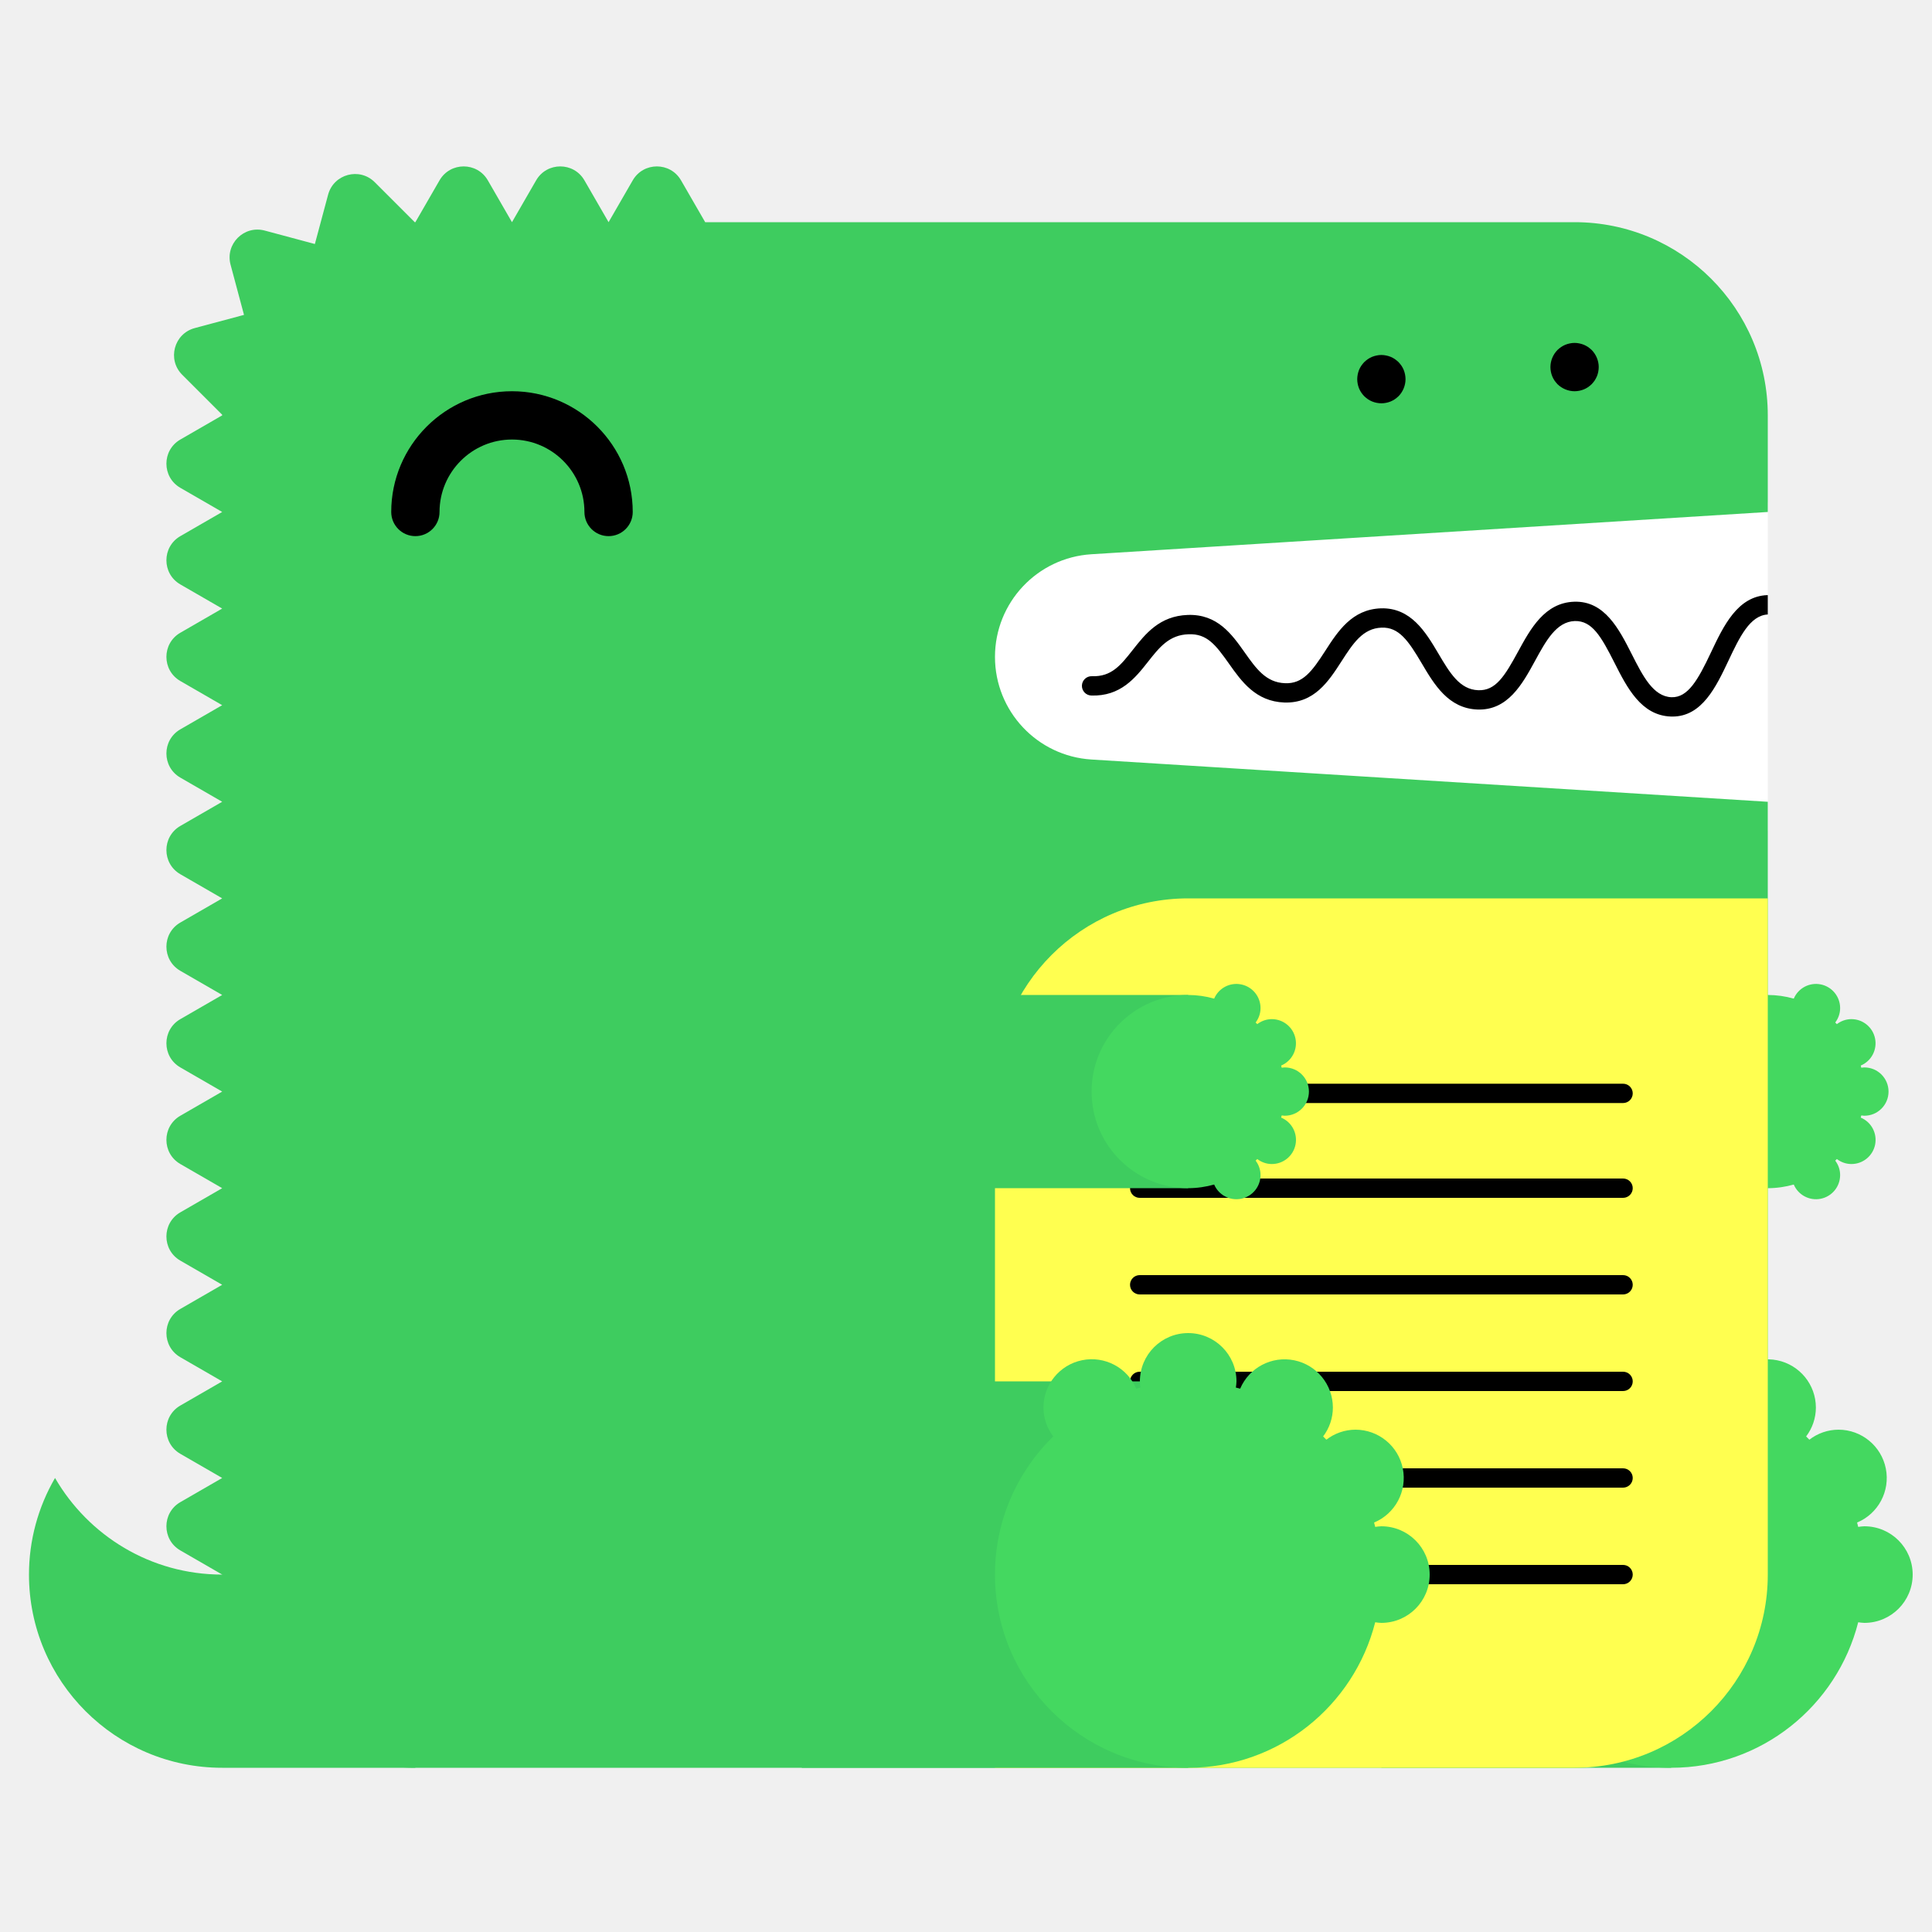
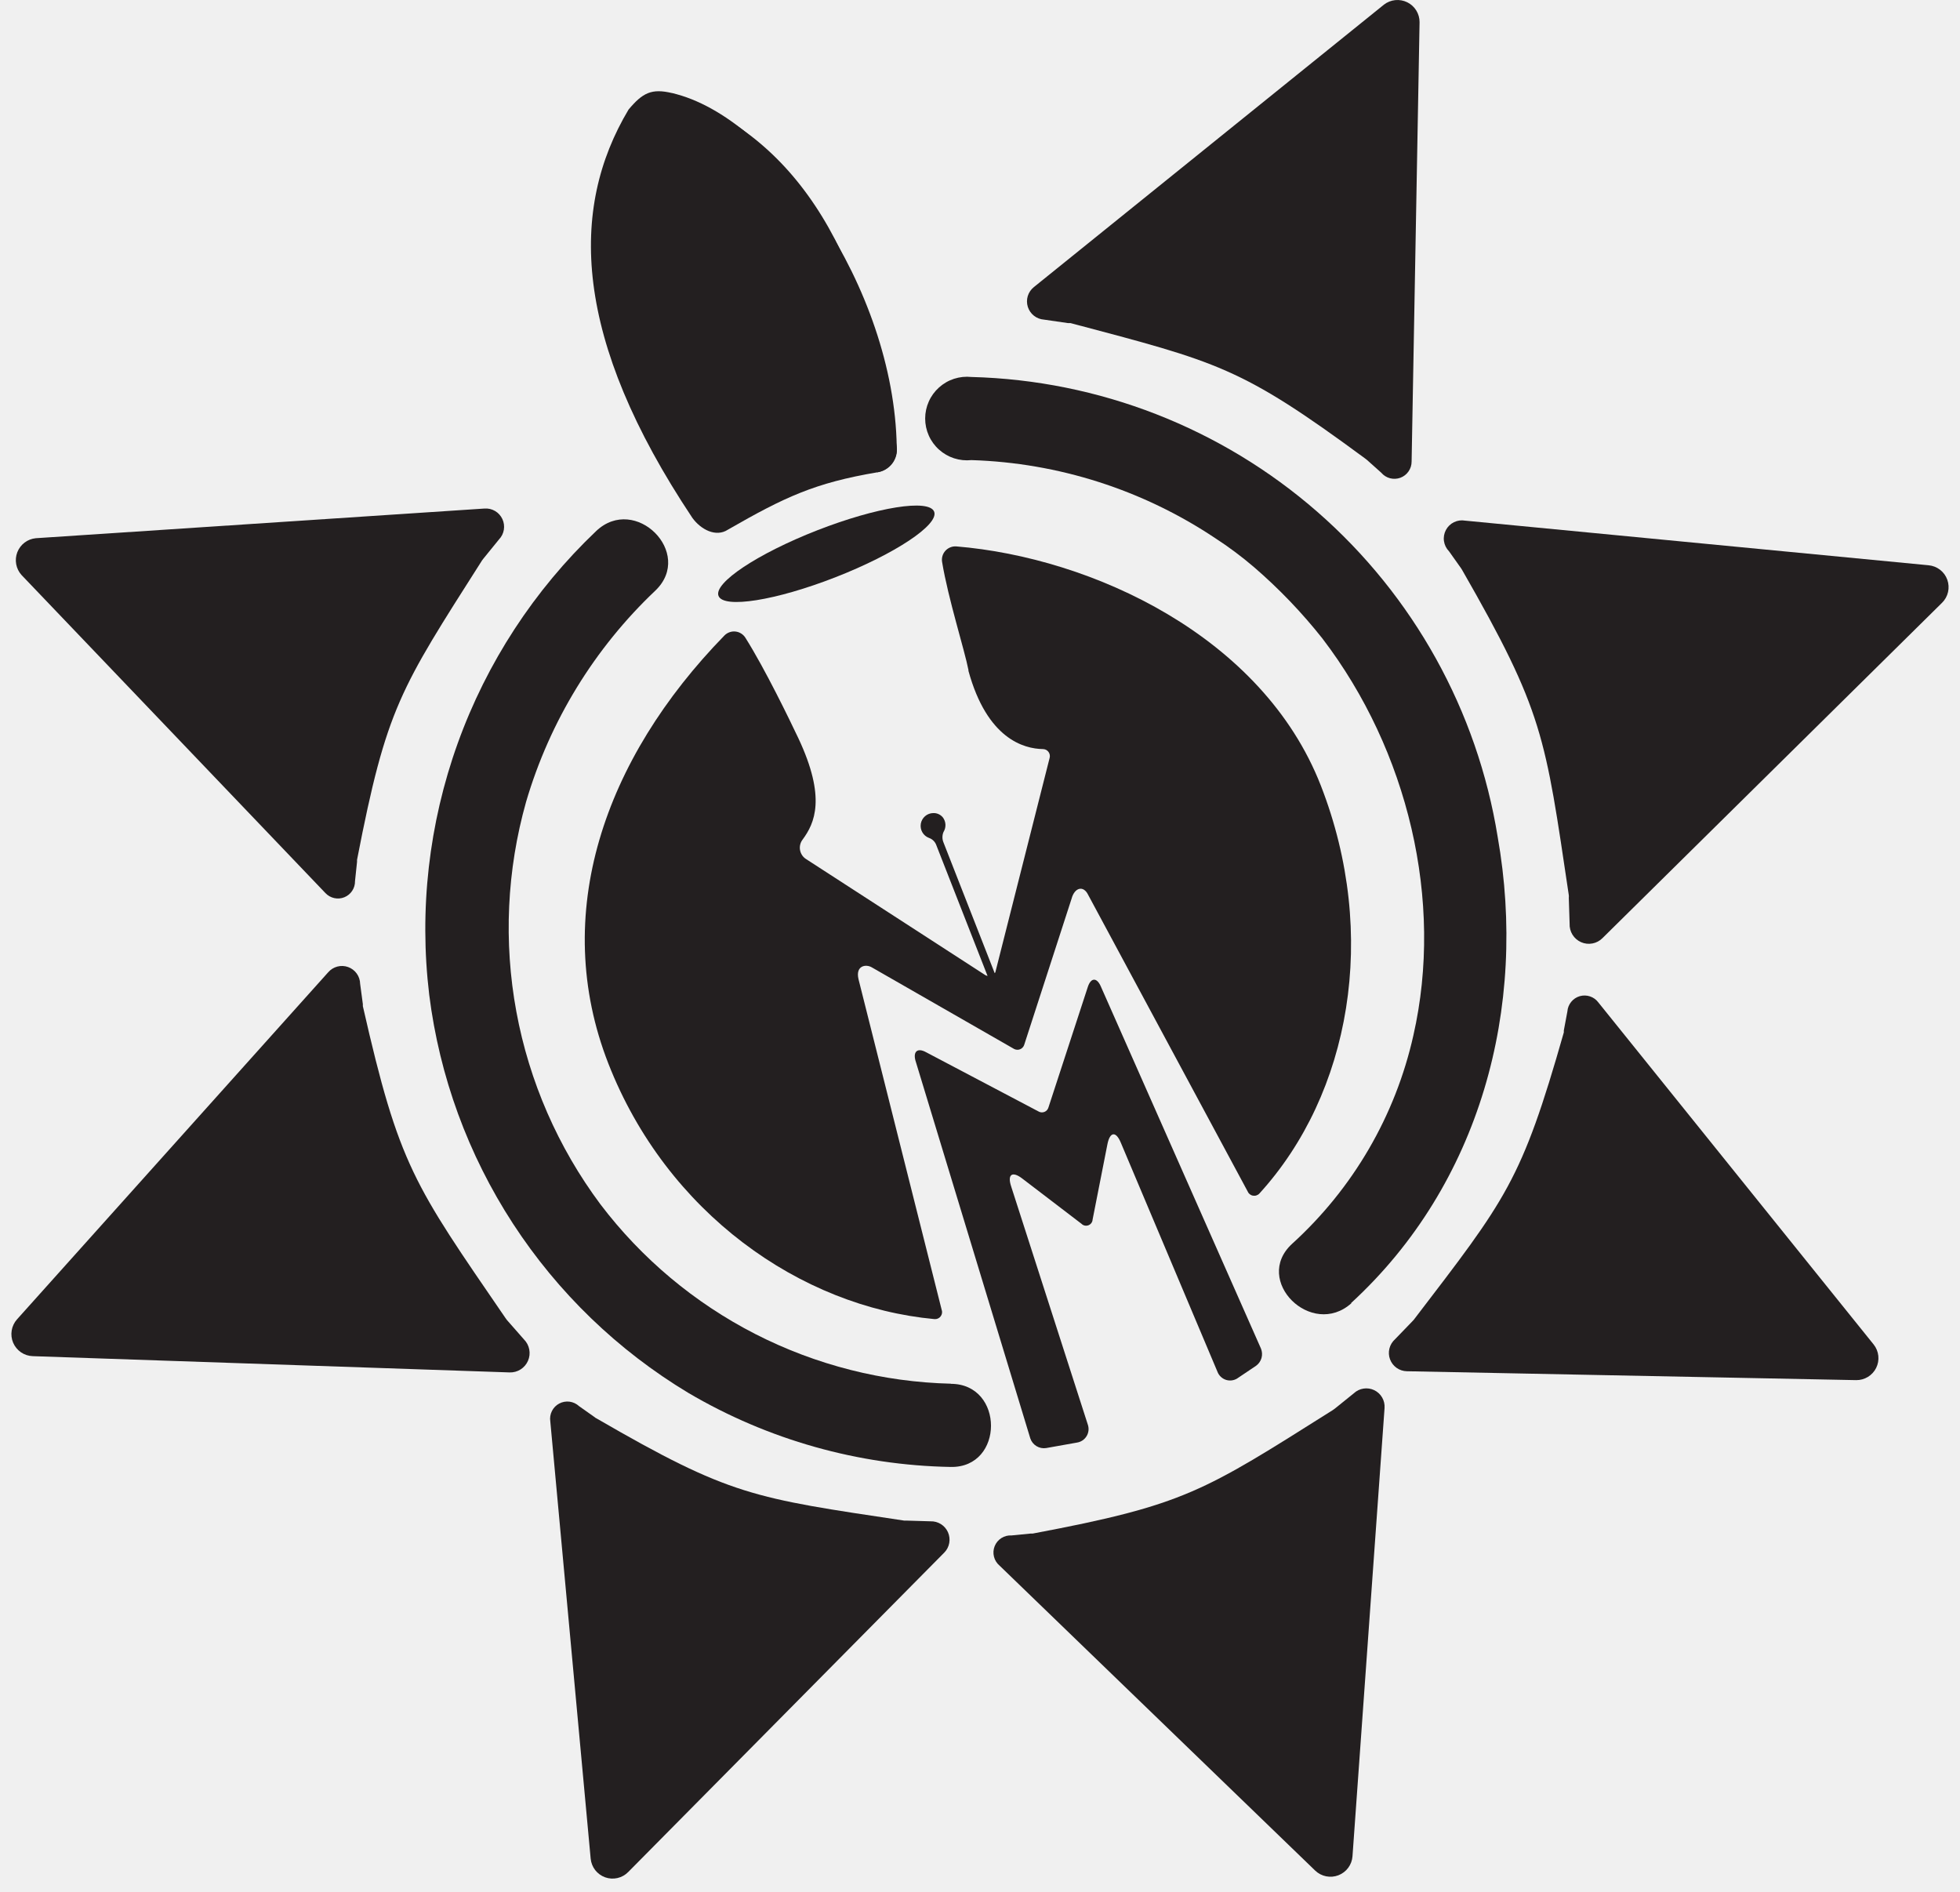
- <svg xmlns="http://www.w3.org/2000/svg" width="200" height="200" viewBox="0 0 200 200">
-   <g fill="none" fill-rule="evenodd">
-     <path fill="#FFF" d="M99 52h84v34H99z" />
-     <path d="M23 163c-7.398 0-13.843-4.027-17.303-10A19.886 19.886 0 0 0 3 163c0 11.046 8.954 20 20 20h20v-20H23z" fill="#3ECC5F" />
-     <path d="M112.98 57.376L183 53V43c0-11.046-8.954-20-20-20H73l-2.5-4.33c-1.112-1.925-3.889-1.925-5 0L63 23l-2.5-4.33c-1.111-1.925-3.889-1.925-5 0L53 23l-2.5-4.33c-1.111-1.925-3.889-1.925-5 0L43 23c-.022 0-.042.003-.065.003l-4.142-4.141c-1.57-1.571-4.252-.853-4.828 1.294l-1.369 5.104-5.192-1.392c-2.148-.575-4.111 1.389-3.535 3.536l1.39 5.193-5.102 1.367c-2.148.576-2.867 3.259-1.296 4.83l4.142 4.142c0 .021-.003.042-.003.064l-4.33 2.5c-1.925 1.111-1.925 3.889 0 5L23 53l-4.33 2.5c-1.925 1.111-1.925 3.889 0 5L23 63l-4.33 2.5c-1.925 1.111-1.925 3.889 0 5L23 73l-4.33 2.5c-1.925 1.111-1.925 3.889 0 5L23 83l-4.33 2.5c-1.925 1.111-1.925 3.889 0 5L23 93l-4.33 2.5c-1.925 1.111-1.925 3.889 0 5L23 103l-4.33 2.5c-1.925 1.111-1.925 3.889 0 5L23 113l-4.33 2.5c-1.925 1.111-1.925 3.889 0 5L23 123l-4.33 2.5c-1.925 1.111-1.925 3.889 0 5L23 133l-4.33 2.5c-1.925 1.111-1.925 3.889 0 5L23 143l-4.33 2.5c-1.925 1.111-1.925 3.889 0 5L23 153l-4.33 2.5c-1.925 1.111-1.925 3.889 0 5L23 163c0 11.046 8.954 20 20 20h120c11.046 0 20-8.954 20-20V83l-70.02-4.376A10.645 10.645 0 0 1 103 68c0-5.621 4.37-10.273 9.98-10.624" fill="#3ECC5F" />
-     <path fill="#3ECC5F" d="M143 183h30v-40h-30z" />
-     <path d="M193 158c-.219 0-.428.037-.639.064-.038-.15-.074-.301-.116-.451A5 5 0 0 0 190.32 148a4.96 4.96 0 0 0-3.016 1.036 26.531 26.531 0 0 0-.335-.336 4.955 4.955 0 0 0 1.011-2.987 5 5 0 0 0-9.599-1.959c-.148-.042-.297-.077-.445-.115.027-.211.064-.42.064-.639a5 5 0 0 0-5-5 5 5 0 0 0-5 5c0 .219.037.428.064.639-.148.038-.297.073-.445.115a4.998 4.998 0 0 0-9.599 1.959c0 1.125.384 2.151 1.011 2.987-3.717 3.632-6.031 8.693-6.031 14.3 0 11.046 8.954 20 20 20 9.339 0 17.16-6.41 19.361-15.064.211.027.42.064.639.064a5 5 0 0 0 5-5 5 5 0 0 0-5-5" fill="#44D860" />
-     <path fill="#3ECC5F" d="M153 123h30v-20h-30z" />
-     <path d="M193 115.5a2.5 2.5 0 1 0 0-5c-.109 0-.214.019-.319.032-.02-.075-.037-.15-.058-.225a2.501 2.501 0 0 0-.963-4.807c-.569 0-1.088.197-1.508.518a6.653 6.653 0 0 0-.168-.168c.314-.417.506-.931.506-1.494a2.5 2.5 0 0 0-4.8-.979A9.987 9.987 0 0 0 183 103c-5.522 0-10 4.478-10 10s4.478 10 10 10c.934 0 1.833-.138 2.69-.377a2.5 2.5 0 0 0 4.8-.979c0-.563-.192-1.077-.506-1.494.057-.055.113-.111.168-.168.42.321.939.518 1.508.518a2.5 2.5 0 0 0 .963-4.807c.021-.074.038-.15.058-.225.105.013.21.032.319.032" fill="#44D860" />
-     <path d="M63 55.5a2.5 2.5 0 0 1-2.5-2.5c0-4.136-3.364-7.5-7.5-7.5s-7.5 3.364-7.5 7.5a2.5 2.5 0 1 1-5 0c0-6.893 5.607-12.5 12.5-12.5S65.5 46.107 65.5 53a2.5 2.5 0 0 1-2.5 2.5" fill="#000" />
-     <path d="M103 183h60c11.046 0 20-8.954 20-20V93h-60c-11.046 0-20 8.954-20 20v70z" fill="#FFFF50" />
-     <path d="M168.02 124h-50.04a1 1 0 1 1 0-2h50.04a1 1 0 1 1 0 2m0 20h-50.04a1 1 0 1 1 0-2h50.04a1 1 0 1 1 0 2m0 20h-50.04a1 1 0 1 1 0-2h50.04a1 1 0 1 1 0 2m0-49.814h-50.04a1 1 0 1 1 0-2h50.04a1 1 0 1 1 0 2m0 19.814h-50.04a1 1 0 1 1 0-2h50.04a1 1 0 1 1 0 2m0 20h-50.04a1 1 0 1 1 0-2h50.04a1 1 0 1 1 0 2M183 61.611c-.012 0-.022-.006-.034-.005-3.09.105-4.552 3.196-5.842 5.923-1.346 2.85-2.387 4.703-4.093 4.647-1.889-.068-2.969-2.202-4.113-4.46-1.314-2.594-2.814-5.536-5.963-5.426-3.046.104-4.513 2.794-5.807 5.167-1.377 2.528-2.314 4.065-4.121 3.994-1.927-.07-2.951-1.805-4.136-3.813-1.321-2.236-2.848-4.75-5.936-4.664-2.994.103-4.465 2.385-5.763 4.4-1.373 2.13-2.335 3.428-4.165 3.351-1.973-.07-2.992-1.51-4.171-3.177-1.324-1.873-2.816-3.993-5.895-3.89-2.928.1-4.399 1.97-5.696 3.618-1.232 1.564-2.194 2.802-4.229 2.724a1 1 0 0 0-.072 2c3.017.101 4.545-1.8 5.872-3.487 1.177-1.496 2.193-2.787 4.193-2.855 1.926-.082 2.829 1.115 4.195 3.045 1.297 1.834 2.769 3.914 5.731 4.021 3.103.104 4.596-2.215 5.918-4.267 1.182-1.834 2.202-3.417 4.15-3.484 1.793-.067 2.769 1.35 4.145 3.681 1.297 2.197 2.766 4.686 5.787 4.796 3.125.108 4.634-2.62 5.949-5.035 1.139-2.088 2.214-4.06 4.119-4.126 1.793-.042 2.728 1.595 4.111 4.33 1.292 2.553 2.757 5.445 5.825 5.556l.169.003c3.064 0 4.518-3.075 5.805-5.794 1.139-2.41 2.217-4.68 4.067-4.773v-2z" fill="#000" />
-     <path fill="#3ECC5F" d="M83 183h40v-40H83z" />
-     <path d="M143 158c-.219 0-.428.037-.639.064-.038-.15-.074-.301-.116-.451A5 5 0 0 0 140.32 148a4.96 4.96 0 0 0-3.016 1.036 26.531 26.531 0 0 0-.335-.336 4.955 4.955 0 0 0 1.011-2.987 5 5 0 0 0-9.599-1.959c-.148-.042-.297-.077-.445-.115.027-.211.064-.42.064-.639a5 5 0 0 0-5-5 5 5 0 0 0-5 5c0 .219.037.428.064.639-.148.038-.297.073-.445.115a4.998 4.998 0 0 0-9.599 1.959c0 1.125.384 2.151 1.011 2.987-3.717 3.632-6.031 8.693-6.031 14.3 0 11.046 8.954 20 20 20 9.339 0 17.16-6.41 19.361-15.064.211.027.42.064.639.064a5 5 0 0 0 5-5 5 5 0 0 0-5-5" fill="#44D860" />
-     <path fill="#3ECC5F" d="M83 123h40v-20H83z" />
-     <path d="M133 115.5a2.5 2.5 0 1 0 0-5c-.109 0-.214.019-.319.032-.02-.075-.037-.15-.058-.225a2.501 2.501 0 0 0-.963-4.807c-.569 0-1.088.197-1.508.518a6.653 6.653 0 0 0-.168-.168c.314-.417.506-.931.506-1.494a2.5 2.5 0 0 0-4.8-.979A9.987 9.987 0 0 0 123 103c-5.522 0-10 4.478-10 10s4.478 10 10 10c.934 0 1.833-.138 2.69-.377a2.5 2.5 0 0 0 4.8-.979c0-.563-.192-1.077-.506-1.494.057-.055.113-.111.168-.168.42.321.939.518 1.508.518a2.5 2.5 0 0 0 .963-4.807c.021-.074.038-.15.058-.225.105.013.21.032.319.032" fill="#44D860" />
-     <path d="M143 41.75c-.16 0-.33-.02-.49-.05a2.52 2.52 0 0 1-.47-.14c-.15-.06-.29-.14-.431-.23-.13-.09-.259-.2-.38-.31-.109-.12-.219-.24-.309-.38s-.17-.28-.231-.43a2.619 2.619 0 0 1-.189-.96c0-.16.02-.33.05-.49.03-.16.08-.31.139-.47.061-.15.141-.29.231-.43.09-.13.2-.26.309-.38.121-.11.25-.22.38-.31.141-.09.281-.17.431-.23.149-.06.31-.11.47-.14.32-.07.65-.07.98 0 .159.03.32.08.47.14.149.06.29.14.43.23.13.09.259.2.38.31.11.12.22.25.31.38.09.14.17.28.23.43.06.16.11.31.14.47.029.16.05.33.05.49 0 .66-.271 1.31-.73 1.77-.121.11-.25.22-.38.31-.14.09-.281.17-.43.23a2.565 2.565 0 0 1-.96.19m20-1.25c-.66 0-1.3-.27-1.771-.73a3.802 3.802 0 0 1-.309-.38c-.09-.14-.17-.28-.231-.43a2.619 2.619 0 0 1-.189-.96c0-.66.27-1.3.729-1.77.121-.11.25-.22.38-.31.141-.09.281-.17.431-.23.149-.06.31-.11.47-.14.32-.07.66-.07.98 0 .159.03.32.08.47.14.149.06.29.14.43.23.13.09.259.2.38.31.459.47.73 1.11.73 1.77 0 .16-.021.33-.05.49-.03.16-.08.32-.14.47-.07.15-.14.29-.23.43-.09.13-.2.26-.31.38-.121.11-.25.22-.38.31-.14.09-.281.17-.43.23a2.565 2.565 0 0 1-.96.19" fill="#000" />
-   </g>
+ <svg xmlns="http://www.w3.org/2000/svg" width="86" height="83" viewBox="0 0 86 83" fill="none">
+   <path d="M29.491 4.084C34.013 5.126 39.232 12.643 39.347 19.602C39.37 19.861 39.296 20.121 39.137 20.328C38.979 20.535 38.749 20.676 38.492 20.722C35.752 21.185 34.424 21.81 31.939 23.238C31.418 23.581 30.752 23.238 30.377 22.717C25.141 14.861 24.97 9.173 27.579 4.808C28.199 4.068 28.59 3.87 29.491 4.084Z" fill="#231F20" />
+   <path d="M41.957 23.972C41.868 23.966 41.779 23.98 41.697 24.014C41.615 24.047 41.541 24.098 41.482 24.163C41.422 24.229 41.378 24.307 41.353 24.392C41.328 24.477 41.322 24.567 41.337 24.654C41.602 26.264 42.321 28.509 42.493 29.395C42.496 29.407 42.496 29.419 42.493 29.431C43.311 32.416 44.926 32.853 45.764 32.864C45.811 32.865 45.857 32.876 45.898 32.897C45.94 32.918 45.976 32.949 46.004 32.986C46.032 33.023 46.051 33.066 46.06 33.112C46.069 33.157 46.068 33.204 46.056 33.249L43.681 42.626C43.681 42.626 43.681 42.667 43.644 42.694L41.399 36.964C41.368 36.89 41.352 36.811 41.352 36.732C41.352 36.652 41.368 36.573 41.399 36.5C41.46 36.403 41.489 36.289 41.484 36.175C41.478 36.06 41.438 35.95 41.368 35.859C41.317 35.798 41.252 35.749 41.179 35.716C41.106 35.684 41.026 35.668 40.946 35.672C40.815 35.674 40.69 35.722 40.591 35.807C40.492 35.893 40.425 36.01 40.403 36.139C40.381 36.267 40.404 36.4 40.469 36.513C40.534 36.627 40.636 36.714 40.758 36.76C40.835 36.786 40.904 36.829 40.961 36.886C41.018 36.943 41.061 37.012 41.087 37.089L43.332 42.819L43.243 42.787L35.357 37.682C35.289 37.637 35.231 37.579 35.188 37.51C35.144 37.442 35.115 37.365 35.102 37.285C35.089 37.205 35.093 37.123 35.114 37.044C35.134 36.965 35.171 36.892 35.221 36.828C35.742 36.12 36.263 35.005 35.029 32.385C34.653 31.593 33.575 29.358 32.705 27.978C32.658 27.903 32.594 27.84 32.519 27.793C32.444 27.746 32.359 27.716 32.271 27.707C32.183 27.697 32.093 27.708 32.01 27.738C31.926 27.767 31.851 27.816 31.788 27.879C26.496 33.307 24.136 40.12 26.694 46.663C29.252 53.205 35.117 57.331 41.003 57.873C41.055 57.877 41.107 57.868 41.155 57.847C41.202 57.826 41.244 57.793 41.275 57.751C41.306 57.709 41.326 57.66 41.334 57.609C41.341 57.557 41.335 57.505 41.316 57.456L37.669 42.959C37.529 42.355 37.998 42.292 38.248 42.438L44.499 46.022C44.538 46.042 44.582 46.054 44.626 46.056C44.67 46.059 44.715 46.052 44.756 46.035C44.798 46.019 44.835 45.994 44.866 45.962C44.897 45.93 44.921 45.892 44.936 45.85L47.02 39.422C47.15 38.938 47.541 38.828 47.749 39.266L54.74 52.263C54.759 52.312 54.79 52.356 54.831 52.39C54.872 52.424 54.921 52.447 54.973 52.456C55.025 52.466 55.078 52.463 55.129 52.446C55.179 52.43 55.225 52.401 55.261 52.361C59.245 47.991 60.511 41.016 57.954 34.463C55.396 27.91 47.91 24.462 41.957 23.972Z" fill="#231F20" />
+   <path d="M41.732 60.707C38.741 60.635 35.804 59.889 33.14 58.527C30.477 57.164 28.154 55.219 26.345 52.836C24.484 50.339 23.222 47.448 22.657 44.386C22.092 41.325 22.238 38.174 23.084 35.177C24.124 31.639 26.083 28.44 28.762 25.905C30.465 24.264 27.871 21.675 26.157 23.3C23.437 25.887 21.358 29.072 20.086 32.604C18.815 36.136 18.386 39.915 18.833 43.642C19.282 47.224 20.538 50.657 22.507 53.683C24.476 56.708 27.106 59.247 30.199 61.108C33.694 63.167 37.661 64.287 41.717 64.359C44.071 64.4 44.071 60.712 41.717 60.712L41.732 60.707Z" fill="#231F20" />
+   <path d="M59.281 57.17C64.954 51.961 67.037 44.194 65.714 36.714C64.821 31.187 62.024 26.145 57.808 22.461C53.591 18.777 48.22 16.683 42.623 16.539C42.367 16.512 42.108 16.539 41.863 16.618C41.618 16.697 41.393 16.827 41.202 16.999C41.01 17.171 40.857 17.381 40.753 17.616C40.648 17.851 40.594 18.105 40.594 18.362C40.594 18.62 40.648 18.874 40.753 19.109C40.857 19.344 41.01 19.554 41.202 19.726C41.393 19.898 41.618 20.028 41.863 20.107C42.108 20.186 42.367 20.213 42.623 20.186C46.437 20.304 50.142 21.49 53.317 23.608C53.916 23.996 54.489 24.424 55.031 24.889C56.126 25.834 57.129 26.88 58.026 28.015C61.776 32.922 63.36 39.517 62.016 45.424C61.227 48.949 59.367 52.144 56.692 54.571C54.952 56.175 57.552 58.738 59.297 57.175L59.281 57.17Z" fill="#231F20" />
+   <path d="M36.659 25.325C39.272 24.304 41.21 23.016 40.988 22.448C40.766 21.88 38.468 22.247 35.856 23.267C33.243 24.288 31.305 25.576 31.527 26.144C31.749 26.712 34.047 26.346 36.659 25.325Z" fill="#231F20" />
+   <path d="M40.623 46.158L45.566 48.762C45.605 48.786 45.649 48.799 45.695 48.803C45.74 48.806 45.786 48.799 45.828 48.782C45.871 48.765 45.909 48.738 45.939 48.704C45.969 48.67 45.991 48.629 46.004 48.585L47.728 43.308C47.863 42.886 48.124 42.871 48.301 43.277L55.328 59.165C55.382 59.297 55.39 59.443 55.352 59.579C55.313 59.716 55.229 59.836 55.114 59.92L54.338 60.441C54.264 60.498 54.178 60.538 54.086 60.555C53.994 60.573 53.899 60.569 53.809 60.543C53.72 60.517 53.637 60.47 53.569 60.406C53.5 60.342 53.448 60.263 53.416 60.175L49.181 50.138C48.967 49.617 48.702 49.648 48.592 50.195L47.941 53.503C47.938 53.558 47.92 53.612 47.887 53.657C47.855 53.702 47.809 53.736 47.758 53.756C47.706 53.776 47.649 53.78 47.595 53.769C47.541 53.757 47.491 53.73 47.452 53.69L44.847 51.7C44.415 51.372 44.196 51.523 44.363 52.039L47.728 62.493C47.758 62.577 47.769 62.667 47.761 62.755C47.752 62.844 47.724 62.93 47.678 63.006C47.632 63.082 47.569 63.148 47.495 63.197C47.421 63.246 47.337 63.278 47.248 63.291L45.904 63.53C45.756 63.554 45.605 63.523 45.477 63.445C45.349 63.367 45.253 63.246 45.206 63.103L40.164 46.517C40.065 46.127 40.263 45.965 40.623 46.158Z" fill="#231F20" />
+   <path d="M29.491 4.084C34.528 5.912 37.888 10.236 39.347 19.602C39.381 19.863 39.31 20.128 39.15 20.338C38.99 20.547 38.754 20.686 38.492 20.722" fill="#231F20" />
+   <path d="M60.605 20.738L59.975 20.175L59.902 20.118C54.416 16.075 53.448 15.893 46.968 14.174H46.853L45.811 14.023C45.65 14.012 45.495 13.953 45.368 13.853C45.241 13.753 45.147 13.617 45.098 13.463C45.05 13.308 45.049 13.143 45.096 12.988C45.144 12.834 45.237 12.697 45.363 12.596L60.725 0.203C60.868 0.092 61.04 0.023 61.221 0.005C61.402 -0.013 61.584 0.02 61.747 0.1C61.91 0.18 62.047 0.305 62.143 0.46C62.238 0.614 62.288 0.793 62.287 0.974L61.938 20.248C61.939 20.403 61.892 20.555 61.803 20.682C61.715 20.81 61.589 20.907 61.444 20.961C61.298 21.014 61.139 21.021 60.989 20.982C60.839 20.942 60.705 20.856 60.605 20.738Z" fill="#231F20" />
+   <path d="M68.773 44.376L68.617 45.209C68.619 45.237 68.619 45.265 68.617 45.293C66.752 51.841 66.1 52.586 62.032 57.904L61.954 57.987L61.209 58.758C61.089 58.866 61.003 59.007 60.964 59.164C60.925 59.321 60.934 59.486 60.991 59.637C61.047 59.788 61.148 59.919 61.28 60.013C61.412 60.106 61.569 60.157 61.73 60.16L81.441 60.55C81.624 60.553 81.803 60.504 81.959 60.409C82.115 60.314 82.241 60.177 82.322 60.013C82.403 59.849 82.435 59.666 82.416 59.484C82.396 59.303 82.326 59.13 82.212 58.987L70.132 43.98C70.04 43.856 69.913 43.764 69.767 43.715C69.621 43.666 69.463 43.662 69.315 43.705C69.167 43.748 69.036 43.836 68.939 43.956C68.842 44.076 68.784 44.222 68.773 44.376Z" fill="#231F20" />
+   <path d="M63.579 24.186L64.1 24.92L64.147 24.993C67.731 31.244 67.793 32.286 68.835 39.271C68.84 39.309 68.84 39.348 68.835 39.386L68.871 40.521C68.863 40.692 68.906 40.861 68.996 41.007C69.086 41.152 69.218 41.267 69.374 41.336C69.531 41.405 69.704 41.425 69.872 41.392C70.04 41.361 70.194 41.278 70.314 41.157L85.212 26.446C85.343 26.317 85.434 26.154 85.475 25.975C85.516 25.796 85.505 25.608 85.443 25.436C85.382 25.262 85.272 25.111 85.126 24.998C84.981 24.886 84.807 24.817 84.624 24.8L64.287 22.842C64.121 22.812 63.949 22.836 63.797 22.91C63.645 22.984 63.52 23.105 63.442 23.254C63.363 23.404 63.333 23.575 63.358 23.742C63.383 23.91 63.46 24.065 63.579 24.186Z" fill="#231F20" />
+   <path d="M15.577 38.657L15.666 37.813C15.664 37.783 15.664 37.754 15.666 37.724C16.963 31.036 17.552 30.244 21.151 24.587L21.219 24.498L21.896 23.665C22.008 23.548 22.082 23.4 22.108 23.24C22.134 23.08 22.111 22.916 22.042 22.77C21.973 22.623 21.862 22.501 21.723 22.419C21.583 22.337 21.422 22.299 21.261 22.311L1.57 23.613C1.391 23.63 1.221 23.697 1.078 23.805C0.935 23.914 0.825 24.06 0.76 24.227C0.695 24.395 0.678 24.577 0.711 24.754C0.743 24.93 0.825 25.095 0.945 25.228L14.28 39.183C14.384 39.293 14.519 39.37 14.667 39.402C14.815 39.435 14.969 39.422 15.109 39.365C15.25 39.308 15.37 39.21 15.453 39.083C15.537 38.957 15.58 38.808 15.577 38.657Z" fill="#231F20" />
+   <path d="M25.407 61.691L26.1 62.181C26.12 62.201 26.145 62.217 26.172 62.228C32.064 65.64 33.043 65.718 39.675 66.713H39.789L40.831 66.744C40.992 66.739 41.15 66.782 41.287 66.868C41.423 66.954 41.53 67.078 41.595 67.225C41.66 67.373 41.679 67.536 41.651 67.694C41.623 67.853 41.547 67.999 41.435 68.114L27.563 82.132C27.434 82.263 27.271 82.354 27.092 82.395C26.913 82.436 26.726 82.425 26.552 82.363C26.38 82.301 26.228 82.191 26.115 82.046C26.003 81.9 25.934 81.726 25.917 81.543L24.146 62.363C24.121 62.208 24.146 62.049 24.216 61.908C24.286 61.767 24.398 61.651 24.537 61.578C24.675 61.504 24.834 61.475 24.99 61.495C25.146 61.516 25.292 61.584 25.407 61.691Z" fill="#231F20" />
+   <path d="M15.802 43.163L15.921 44.053V44.142C17.515 51.159 18.156 51.956 22.172 57.816L22.24 57.91L22.99 58.764C23.11 58.884 23.192 59.038 23.223 59.206C23.255 59.373 23.235 59.546 23.167 59.702C23.099 59.858 22.986 59.99 22.842 60.081C22.698 60.172 22.53 60.218 22.36 60.212L1.435 59.498C1.251 59.492 1.072 59.433 0.92 59.329C0.769 59.224 0.65 59.079 0.577 58.91C0.505 58.74 0.483 58.554 0.513 58.372C0.543 58.19 0.624 58.021 0.747 57.883L14.4 42.657C14.506 42.535 14.646 42.447 14.802 42.406C14.958 42.365 15.123 42.372 15.275 42.427C15.427 42.482 15.559 42.582 15.653 42.713C15.747 42.844 15.799 43.001 15.802 43.163Z" fill="#231F20" />
+   <path d="M44.383 67.364L45.227 67.281H45.316C52.01 66.02 52.801 65.442 58.474 61.868L58.568 61.801L59.401 61.129C59.519 61.018 59.668 60.945 59.828 60.921C59.987 60.896 60.151 60.92 60.297 60.99C60.443 61.06 60.564 61.172 60.645 61.312C60.726 61.452 60.763 61.613 60.751 61.775L59.344 81.439C59.331 81.622 59.266 81.798 59.156 81.946C59.047 82.093 58.898 82.207 58.726 82.273C58.555 82.339 58.368 82.355 58.188 82.319C58.008 82.283 57.841 82.196 57.708 82.069L43.857 68.687C43.737 68.586 43.651 68.449 43.613 68.296C43.574 68.143 43.585 67.982 43.643 67.836C43.701 67.689 43.804 67.565 43.937 67.48C44.07 67.395 44.226 67.355 44.383 67.364Z" fill="#231F20" />
</svg>
